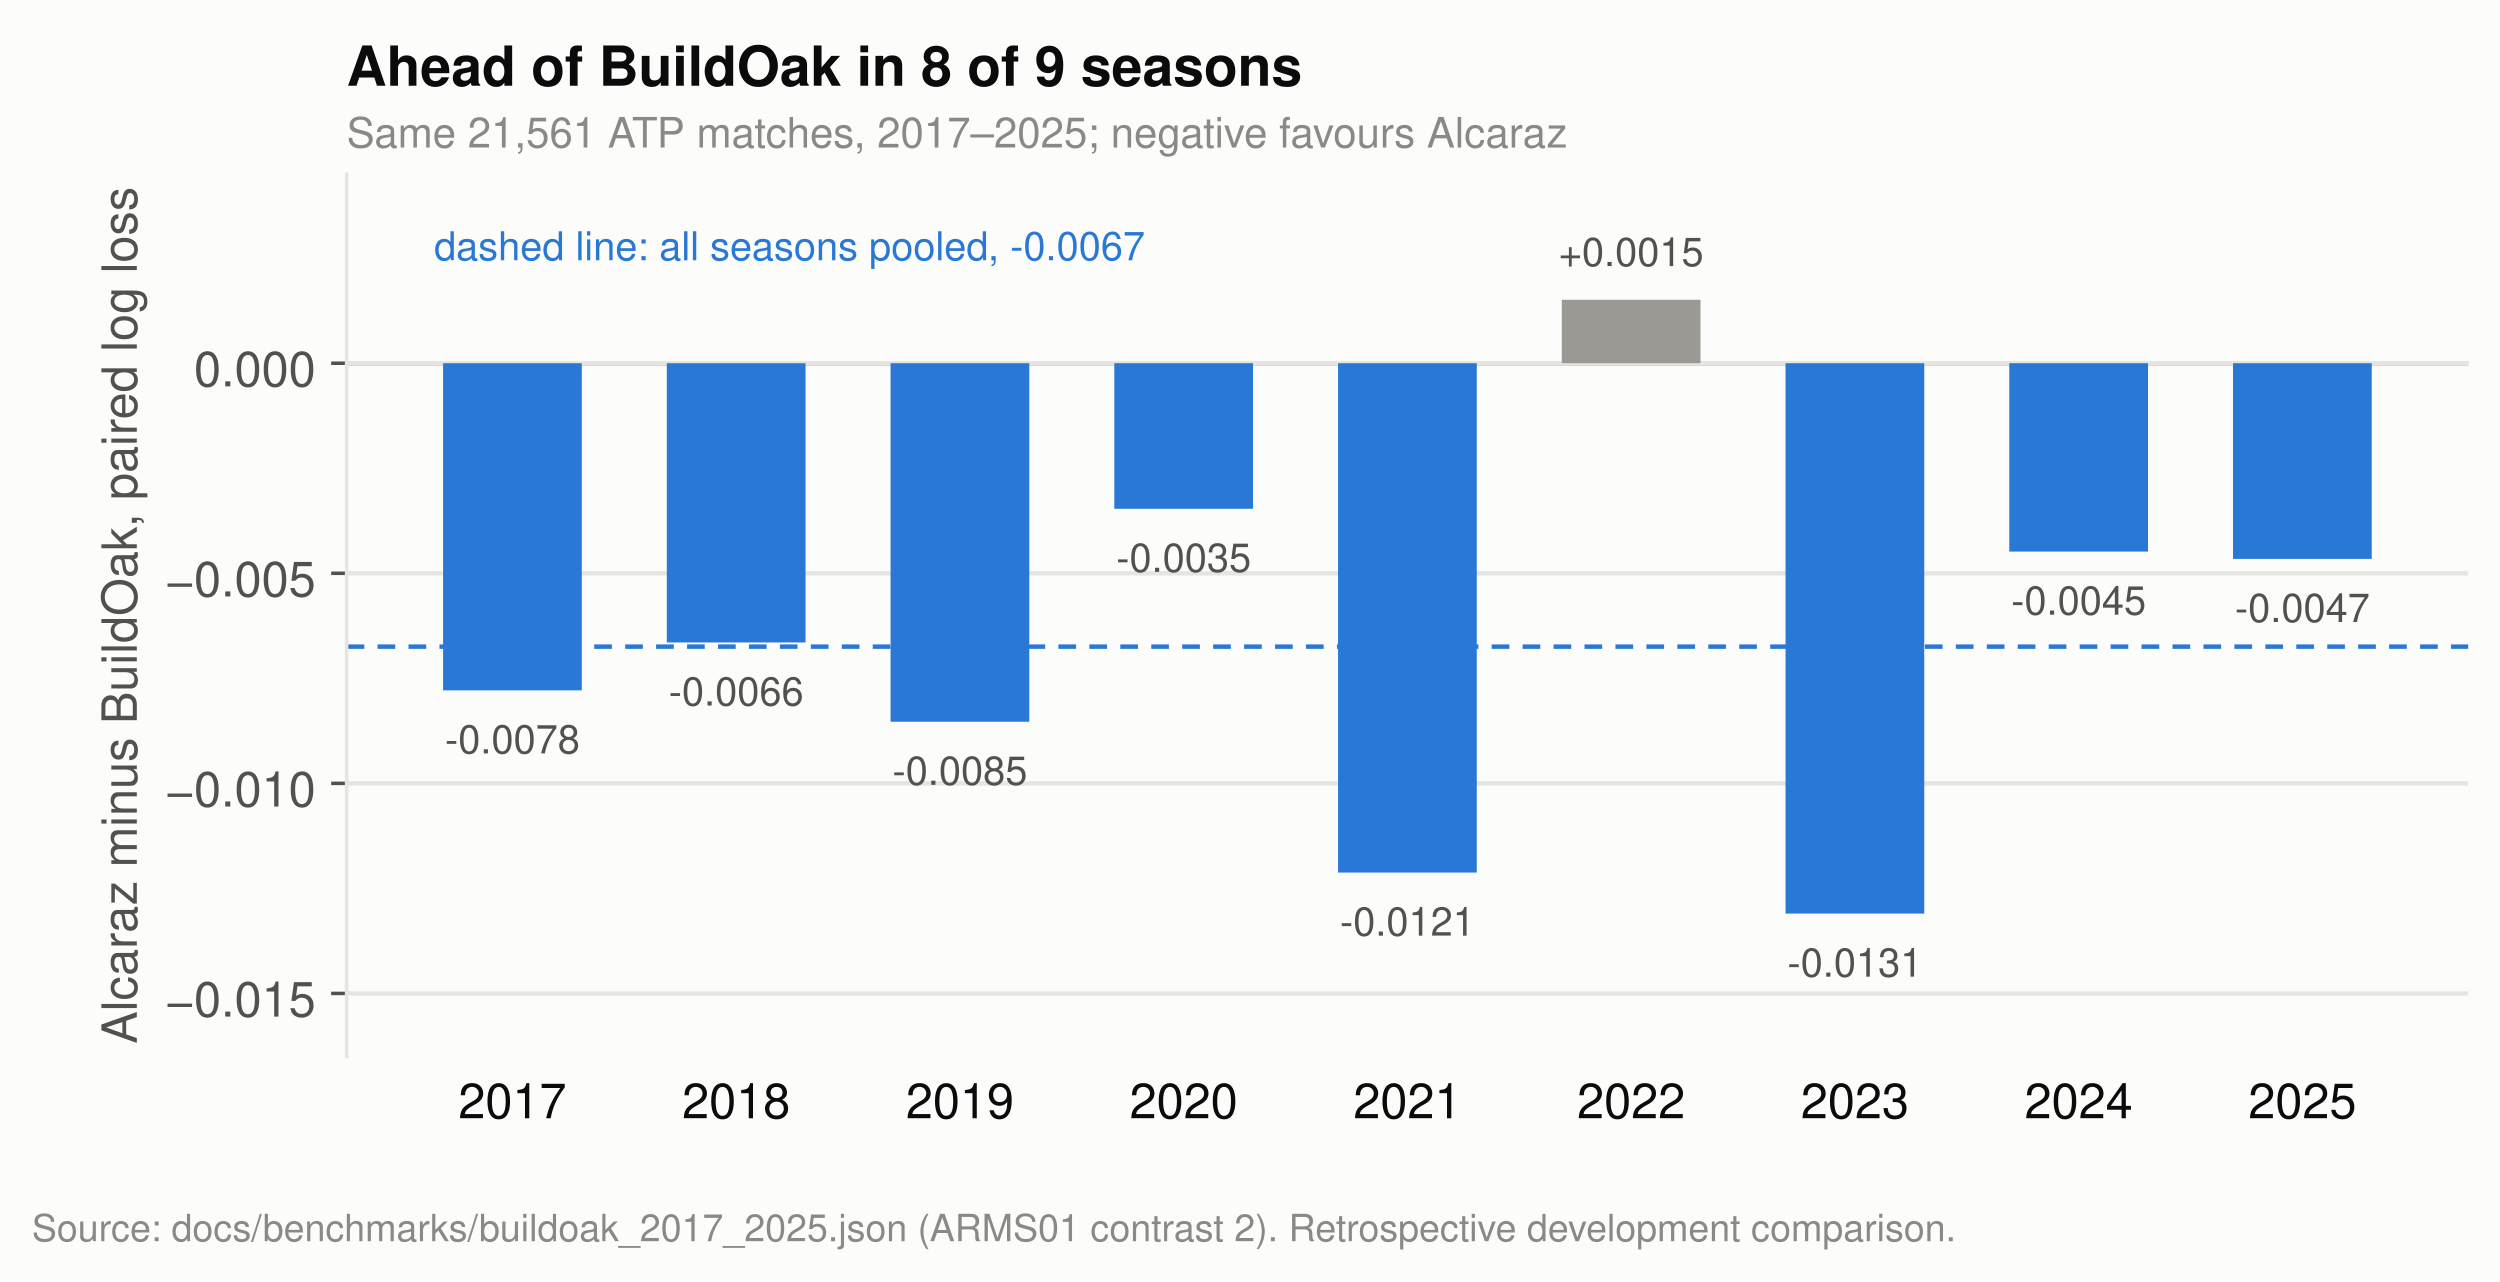
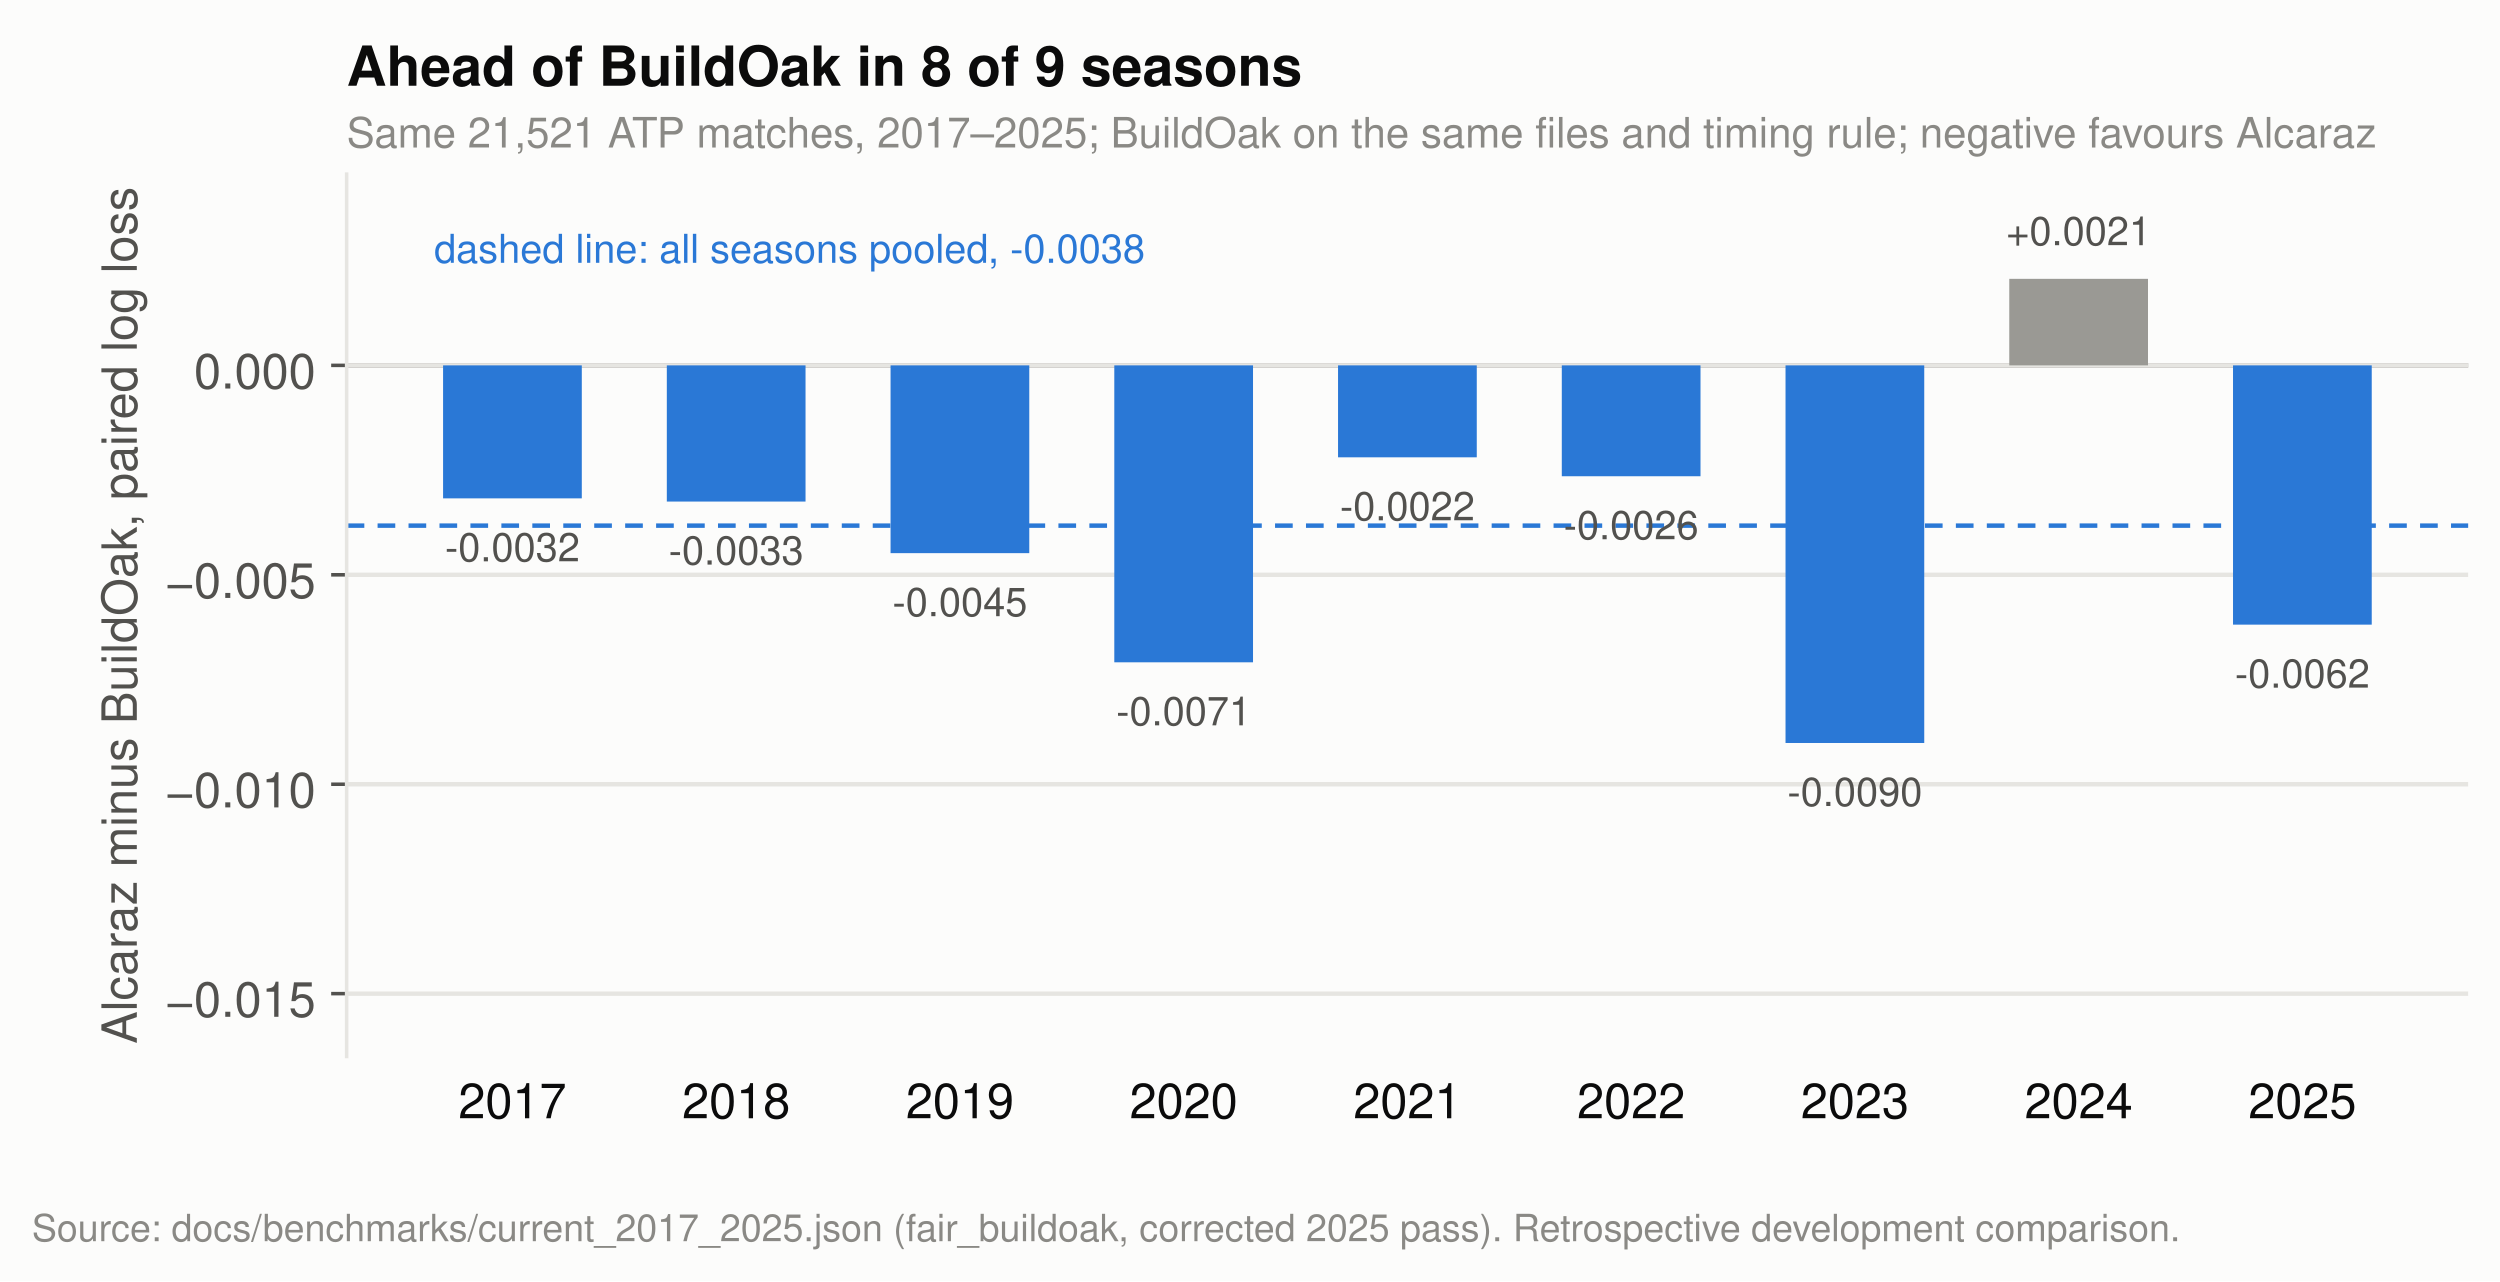
<svg xmlns="http://www.w3.org/2000/svg" xmlns:xlink="http://www.w3.org/1999/xlink" width="565.488pt" height="289.77pt" viewBox="0 0 565.488 289.77" version="1.1">
  <defs>
    <style type="text/css">*{stroke-linejoin: round; stroke-linecap: butt}</style>
  </defs>
  <g id="figure_1">
    <g id="patch_1">
      <path d="M 0 289.77  L 565.488 289.77  L 565.488 0  L 0 0  z " style="fill: #fcfcfb" />
    </g>
    <g id="axes_1">
      <g id="patch_2">
        <path d="M 78.408 238.971  L 558.288 238.971  L 558.288 39.388  L 78.408 39.388  z " style="fill: #fcfcfb" />
      </g>
      <g id="line2d_1">
-         <path d="M 78.408 82.156  L 558.288 82.156  " clip-path="url(#p1aebff9d80)" style="fill: none; stroke: #8a8985; stroke-linecap: square" />
+         <path d="M 78.408 82.646  L 558.288 82.646  " clip-path="url(#p1aebff9d80)" style="fill: none; stroke: #8a8985; stroke-linecap: square" />
      </g>
      <g id="line2d_2">
-         <path d="M 78.408 146.264  L 558.288 146.264  " clip-path="url(#p1aebff9d80)" style="fill: none; stroke-dasharray: 4,3; stroke-dashoffset: 0; stroke: #2a78d6" />
+         <path d="M 78.408 118.895  L 558.288 118.895  " clip-path="url(#p1aebff9d80)" style="fill: none; stroke-dasharray: 4,3; stroke-dashoffset: 0; stroke: #2a78d6" />
      </g>
      <g id="matplotlib.axis_1">
        <g id="xtick_1">
          <g id="line2d_3" />
          <g id="text_1">
            <text style="font-size: 11px; font-family: 'Helvetica Neue', 'Helvetica', 'Arial', 'DejaVu Sans'; text-anchor: middle; fill: #0b0b0b" x="115.91" y="252.944" transform="rotate(-0 115.9097 252.9435)">2017</text>
          </g>
        </g>
        <g id="xtick_2">
          <g id="line2d_4" />
          <g id="text_2">
            <text style="font-size: 11px; font-family: 'Helvetica Neue', 'Helvetica', 'Arial', 'DejaVu Sans'; text-anchor: middle; fill: #0b0b0b" x="166.519" y="252.944" transform="rotate(-0 166.5193 252.9435)">2018</text>
          </g>
        </g>
        <g id="xtick_3">
          <g id="line2d_5" />
          <g id="text_3">
            <text style="font-size: 11px; font-family: 'Helvetica Neue', 'Helvetica', 'Arial', 'DejaVu Sans'; text-anchor: middle; fill: #0b0b0b" x="217.129" y="252.944" transform="rotate(-0 217.1288 252.9435)">2019</text>
          </g>
        </g>
        <g id="xtick_4">
          <g id="line2d_6" />
          <g id="text_4">
            <text style="font-size: 11px; font-family: 'Helvetica Neue', 'Helvetica', 'Arial', 'DejaVu Sans'; text-anchor: middle; fill: #0b0b0b" x="267.738" y="252.944" transform="rotate(-0 267.7384 252.9435)">2020</text>
          </g>
        </g>
        <g id="xtick_5">
          <g id="line2d_7" />
          <g id="text_5">
            <text style="font-size: 11px; font-family: 'Helvetica Neue', 'Helvetica', 'Arial', 'DejaVu Sans'; text-anchor: middle; fill: #0b0b0b" x="318.348" y="252.944" transform="rotate(-0 318.348 252.9435)">2021</text>
          </g>
        </g>
        <g id="xtick_6">
          <g id="line2d_8" />
          <g id="text_6">
            <text style="font-size: 11px; font-family: 'Helvetica Neue', 'Helvetica', 'Arial', 'DejaVu Sans'; text-anchor: middle; fill: #0b0b0b" x="368.958" y="252.944" transform="rotate(-0 368.9576 252.9435)">2022</text>
          </g>
        </g>
        <g id="xtick_7">
          <g id="line2d_9" />
          <g id="text_7">
            <text style="font-size: 11px; font-family: 'Helvetica Neue', 'Helvetica', 'Arial', 'DejaVu Sans'; text-anchor: middle; fill: #0b0b0b" x="419.567" y="252.944" transform="rotate(-0 419.5672 252.9435)">2023</text>
          </g>
        </g>
        <g id="xtick_8">
          <g id="line2d_10" />
          <g id="text_8">
            <text style="font-size: 11px; font-family: 'Helvetica Neue', 'Helvetica', 'Arial', 'DejaVu Sans'; text-anchor: middle; fill: #0b0b0b" x="470.177" y="252.944" transform="rotate(-0 470.1767 252.9435)">2024</text>
          </g>
        </g>
        <g id="xtick_9">
          <g id="line2d_11" />
          <g id="text_9">
            <text style="font-size: 11px; font-family: 'Helvetica Neue', 'Helvetica', 'Arial', 'DejaVu Sans'; text-anchor: middle; fill: #0b0b0b" x="520.786" y="252.944" transform="rotate(-0 520.7863 252.9435)">2025</text>
          </g>
        </g>
      </g>
      <g id="matplotlib.axis_2">
        <g id="ytick_1">
          <g id="line2d_12">
-             <path d="M 78.408 224.715  L 558.288 224.715  " clip-path="url(#p1aebff9d80)" style="fill: none; stroke: #e6e5e1; stroke-linecap: square" />
+             <path d="M 78.408 224.76  L 558.288 224.76  " clip-path="url(#p1aebff9d80)" style="fill: none; stroke: #e6e5e1; stroke-linecap: square" />
          </g>
          <g id="line2d_13">
            <defs>
              <path id="m17fd806d50" d="M 0 0  L -3.5 0  " style="stroke: #52514e; stroke-width: 0.8" />
            </defs>
            <g>
-               <use xlink:href="#m17fd806d50" x="78.408" y="224.715" style="fill: #52514e; stroke: #52514e; stroke-width: 0.8" />
+               <use xlink:href="#m17fd806d50" x="78.408" y="224.76" style="fill: #52514e; stroke: #52514e; stroke-width: 0.8" />
            </g>
          </g>
          <g id="text_10">
-             <text style="font-size: 11px; font-family: 'Helvetica Neue', 'Helvetica', 'Arial', 'DejaVu Sans'; text-anchor: end; fill: #52514e" x="71.408" y="229.952" transform="rotate(-0 71.408 229.9515)">−0.015</text>
+             <text style="font-size: 11px; font-family: 'Helvetica Neue', 'Helvetica', 'Arial', 'DejaVu Sans'; text-anchor: end; fill: #52514e" x="71.408" y="229.996" transform="rotate(-0 71.408 229.9961)">−0.015</text>
          </g>
        </g>
        <g id="ytick_2">
          <g id="line2d_14">
-             <path d="M 78.408 177.196  L 558.288 177.196  " clip-path="url(#p1aebff9d80)" style="fill: none; stroke: #e6e5e1; stroke-linecap: square" />
+             <path d="M 78.408 177.389  L 558.288 177.389  " clip-path="url(#p1aebff9d80)" style="fill: none; stroke: #e6e5e1; stroke-linecap: square" />
          </g>
          <g id="line2d_15">
            <g>
-               <use xlink:href="#m17fd806d50" x="78.408" y="177.196" style="fill: #52514e; stroke: #52514e; stroke-width: 0.8" />
+               <use xlink:href="#m17fd806d50" x="78.408" y="177.389" style="fill: #52514e; stroke: #52514e; stroke-width: 0.8" />
            </g>
          </g>
          <g id="text_11">
-             <text style="font-size: 11px; font-family: 'Helvetica Neue', 'Helvetica', 'Arial', 'DejaVu Sans'; text-anchor: end; fill: #52514e" x="71.408" y="182.431" transform="rotate(-0 71.408 182.4315)">−0.010</text>
+             <text style="font-size: 11px; font-family: 'Helvetica Neue', 'Helvetica', 'Arial', 'DejaVu Sans'; text-anchor: end; fill: #52514e" x="71.408" y="182.625" transform="rotate(-0 71.408 182.6247)">−0.010</text>
          </g>
        </g>
        <g id="ytick_3">
          <g id="line2d_16">
-             <path d="M 78.408 129.675  L 558.288 129.675  " clip-path="url(#p1aebff9d80)" style="fill: none; stroke: #e6e5e1; stroke-linecap: square" />
+             <path d="M 78.408 130.017  L 558.288 130.017  " clip-path="url(#p1aebff9d80)" style="fill: none; stroke: #e6e5e1; stroke-linecap: square" />
          </g>
          <g id="line2d_17">
            <g>
-               <use xlink:href="#m17fd806d50" x="78.408" y="129.675" style="fill: #52514e; stroke: #52514e; stroke-width: 0.8" />
+               <use xlink:href="#m17fd806d50" x="78.408" y="130.017" style="fill: #52514e; stroke: #52514e; stroke-width: 0.8" />
            </g>
          </g>
          <g id="text_12">
-             <text style="font-size: 11px; font-family: 'Helvetica Neue', 'Helvetica', 'Arial', 'DejaVu Sans'; text-anchor: end; fill: #52514e" x="71.408" y="134.911" transform="rotate(-0 71.408 134.9115)">−0.005</text>
+             <text style="font-size: 11px; font-family: 'Helvetica Neue', 'Helvetica', 'Arial', 'DejaVu Sans'; text-anchor: end; fill: #52514e" x="71.408" y="135.253" transform="rotate(-0 71.408 135.2533)">−0.005</text>
          </g>
        </g>
        <g id="ytick_4">
          <g id="line2d_18">
-             <path d="M 78.408 82.156  L 558.288 82.156  " clip-path="url(#p1aebff9d80)" style="fill: none; stroke: #e6e5e1; stroke-linecap: square" />
+             <path d="M 78.408 82.646  L 558.288 82.646  " clip-path="url(#p1aebff9d80)" style="fill: none; stroke: #e6e5e1; stroke-linecap: square" />
          </g>
          <g id="line2d_19">
            <g>
-               <use xlink:href="#m17fd806d50" x="78.408" y="82.156" style="fill: #52514e; stroke: #52514e; stroke-width: 0.8" />
+               <use xlink:href="#m17fd806d50" x="78.408" y="82.646" style="fill: #52514e; stroke: #52514e; stroke-width: 0.8" />
            </g>
          </g>
          <g id="text_13">
-             <text style="font-size: 11px; font-family: 'Helvetica Neue', 'Helvetica', 'Arial', 'DejaVu Sans'; text-anchor: end; fill: #52514e" x="71.408" y="87.391" transform="rotate(-0 71.408 87.3915)">0.000</text>
+             <text style="font-size: 11px; font-family: 'Helvetica Neue', 'Helvetica', 'Arial', 'DejaVu Sans'; text-anchor: end; fill: #52514e" x="71.408" y="87.882" transform="rotate(-0 71.408 87.88196)">0.000</text>
          </g>
        </g>
        <g id="text_14">
          <text style="font-size: 11px; font-family: 'Helvetica Neue', 'Helvetica', 'Arial', 'DejaVu Sans'; text-anchor: middle; fill: #52514e" x="30.946" y="139.179" transform="rotate(-90 30.94609 139.1795)">Alcaraz minus BuildOak, paired log loss</text>
        </g>
      </g>
      <g id="patch_3">
-         <path d="M 100.221 82.156  L 131.599 82.156  L 131.599 156.154  L 100.221 156.154  z " clip-path="url(#p1aebff9d80)" style="fill: #2a78d6" />
+         <path d="M 100.221 82.646  L 131.599 82.646  L 131.599 112.727  L 100.221 112.727  z " clip-path="url(#p1aebff9d80)" style="fill: #2a78d6" />
      </g>
      <g id="patch_4">
-         <path d="M 150.83 82.156  L 182.208 82.156  L 182.208 145.321  L 150.83 145.321  z " clip-path="url(#p1aebff9d80)" style="fill: #2a78d6" />
+         <path d="M 150.83 82.646  L 182.208 82.646  L 182.208 113.451  L 150.83 113.451  z " clip-path="url(#p1aebff9d80)" style="fill: #2a78d6" />
      </g>
      <g id="patch_5">
-         <path d="M 201.44 82.156  L 232.818 82.156  L 232.818 163.252  L 201.44 163.252  z " clip-path="url(#p1aebff9d80)" style="fill: #2a78d6" />
+         <path d="M 201.44 82.646  L 232.818 82.646  L 232.818 125.119  L 201.44 125.119  z " clip-path="url(#p1aebff9d80)" style="fill: #2a78d6" />
      </g>
      <g id="patch_6">
-         <path d="M 252.049 82.156  L 283.427 82.156  L 283.427 115.084  L 252.049 115.084  z " clip-path="url(#p1aebff9d80)" style="fill: #2a78d6" />
+         <path d="M 252.049 82.646  L 283.427 82.646  L 283.427 149.811  L 252.049 149.811  z " clip-path="url(#p1aebff9d80)" style="fill: #2a78d6" />
      </g>
      <g id="patch_7">
-         <path d="M 302.659 82.156  L 334.037 82.156  L 334.037 197.37  L 302.659 197.37  z " clip-path="url(#p1aebff9d80)" style="fill: #2a78d6" />
+         <path d="M 302.659 82.646  L 334.037 82.646  L 334.037 103.443  L 302.659 103.443  z " clip-path="url(#p1aebff9d80)" style="fill: #2a78d6" />
      </g>
      <g id="patch_8">
-         <path d="M 353.269 82.156  L 384.647 82.156  L 384.647 67.806  L 353.269 67.806  z " clip-path="url(#p1aebff9d80)" style="fill: #9a9994" />
+         <path d="M 353.269 82.646  L 384.647 82.646  L 384.647 107.725  L 353.269 107.725  z " clip-path="url(#p1aebff9d80)" style="fill: #2a78d6" />
      </g>
      <g id="patch_9">
-         <path d="M 403.878 82.156  L 435.256 82.156  L 435.256 206.647  L 403.878 206.647  z " clip-path="url(#p1aebff9d80)" style="fill: #2a78d6" />
+         <path d="M 403.878 82.646  L 435.256 82.646  L 435.256 168.06  L 403.878 168.06  z " clip-path="url(#p1aebff9d80)" style="fill: #2a78d6" />
      </g>
      <g id="patch_10">
-         <path d="M 454.488 82.156  L 485.866 82.156  L 485.866 124.765  L 454.488 124.765  z " clip-path="url(#p1aebff9d80)" style="fill: #2a78d6" />
+         <path d="M 454.488 82.646  L 485.866 82.646  L 485.866 63.073  L 454.488 63.073  z " clip-path="url(#p1aebff9d80)" style="fill: #9a9994" />
      </g>
      <g id="patch_11">
-         <path d="M 505.097 82.156  L 536.475 82.156  L 536.475 126.424  L 505.097 126.424  z " clip-path="url(#p1aebff9d80)" style="fill: #2a78d6" />
+         <path d="M 505.097 82.646  L 536.475 82.646  L 536.475 141.291  L 505.097 141.291  z " clip-path="url(#p1aebff9d80)" style="fill: #2a78d6" />
      </g>
      <g id="patch_12">
        <path d="M 78.408 238.971  L 78.408 39.388  " style="fill: none; stroke: #e6e5e1; stroke-width: 0.8; stroke-linejoin: miter; stroke-linecap: square" />
      </g>
      <g id="text_15">
-         <text style="font-size: 9px; font-family: 'Helvetica Neue', 'Helvetica', 'Arial', 'DejaVu Sans'; text-anchor: start; fill: #2a78d6" x="98.196" y="58.87" transform="rotate(-0 98.19634 58.8698)">dashed line: all seasons pooled, -0.0067</text>
+         <text style="font-size: 9px; font-family: 'Helvetica Neue', 'Helvetica', 'Arial', 'DejaVu Sans'; text-anchor: start; fill: #2a78d6" x="98.196" y="59.443" transform="rotate(-0 98.19634 59.44349)">dashed line: all seasons pooled, -0.0038</text>
      </g>
      <g id="text_16">
-         <text style="font-size: 9px; font-family: 'Helvetica Neue', 'Helvetica', 'Arial', 'DejaVu Sans'; text-anchor: middle; fill: #52514e" x="115.91" y="170.425" transform="rotate(-0 115.9097 170.4246)">-0.0078</text>
+         <text style="font-size: 9px; font-family: 'Helvetica Neue', 'Helvetica', 'Arial', 'DejaVu Sans'; text-anchor: middle; fill: #52514e" x="115.91" y="126.98" transform="rotate(-0 115.9097 126.9797)">-0.0032</text>
      </g>
      <g id="text_17">
-         <text style="font-size: 9px; font-family: 'Helvetica Neue', 'Helvetica', 'Arial', 'DejaVu Sans'; text-anchor: middle; fill: #52514e" x="166.519" y="159.592" transform="rotate(-0 166.5193 159.5917)">-0.0066</text>
+         <text style="font-size: 9px; font-family: 'Helvetica Neue', 'Helvetica', 'Arial', 'DejaVu Sans'; text-anchor: middle; fill: #52514e" x="166.519" y="127.704" transform="rotate(-0 166.5193 127.704)">-0.0033</text>
      </g>
      <g id="text_18">
-         <text style="font-size: 9px; font-family: 'Helvetica Neue', 'Helvetica', 'Arial', 'DejaVu Sans'; text-anchor: middle; fill: #52514e" x="217.129" y="177.523" transform="rotate(-0 217.1288 177.5227)">-0.0085</text>
+         <text style="font-size: 9px; font-family: 'Helvetica Neue', 'Helvetica', 'Arial', 'DejaVu Sans'; text-anchor: middle; fill: #52514e" x="217.129" y="139.372" transform="rotate(-0 217.1288 139.3715)">-0.0045</text>
      </g>
      <g id="text_19">
-         <text style="font-size: 9px; font-family: 'Helvetica Neue', 'Helvetica', 'Arial', 'DejaVu Sans'; text-anchor: middle; fill: #52514e" x="267.738" y="129.354" transform="rotate(-0 267.7384 129.3543)">-0.0035</text>
+         <text style="font-size: 9px; font-family: 'Helvetica Neue', 'Helvetica', 'Arial', 'DejaVu Sans'; text-anchor: middle; fill: #52514e" x="267.738" y="164.063" transform="rotate(-0 267.7384 164.0634)">-0.0071</text>
      </g>
      <g id="text_20">
-         <text style="font-size: 9px; font-family: 'Helvetica Neue', 'Helvetica', 'Arial', 'DejaVu Sans'; text-anchor: middle; fill: #52514e" x="318.348" y="211.641" transform="rotate(-0 318.348 211.6407)">-0.0121</text>
+         <text style="font-size: 9px; font-family: 'Helvetica Neue', 'Helvetica', 'Arial', 'DejaVu Sans'; text-anchor: middle; fill: #52514e" x="318.348" y="117.696" transform="rotate(-0 318.348 117.6957)">-0.0022</text>
      </g>
      <g id="text_21">
-         <text style="font-size: 9px; font-family: 'Helvetica Neue', 'Helvetica', 'Arial', 'DejaVu Sans'; text-anchor: middle; fill: #52514e" x="368.958" y="60.186" transform="rotate(-0 368.9576 60.18637)">+0.0015</text>
+         <text style="font-size: 9px; font-family: 'Helvetica Neue', 'Helvetica', 'Arial', 'DejaVu Sans'; text-anchor: middle; fill: #52514e" x="368.958" y="121.978" transform="rotate(-0 368.9576 121.9778)">-0.0026</text>
      </g>
      <g id="text_22">
-         <text style="font-size: 9px; font-family: 'Helvetica Neue', 'Helvetica', 'Arial', 'DejaVu Sans'; text-anchor: middle; fill: #52514e" x="419.567" y="220.918" transform="rotate(-0 419.5672 220.9177)">-0.0131</text>
+         <text style="font-size: 9px; font-family: 'Helvetica Neue', 'Helvetica', 'Arial', 'DejaVu Sans'; text-anchor: middle; fill: #52514e" x="419.567" y="182.313" transform="rotate(-0 419.5672 182.3126)">-0.0090</text>
      </g>
      <g id="text_23">
-         <text style="font-size: 9px; font-family: 'Helvetica Neue', 'Helvetica', 'Arial', 'DejaVu Sans'; text-anchor: middle; fill: #52514e" x="470.177" y="139.035" transform="rotate(-0 470.1767 139.0349)">-0.0045</text>
+         <text style="font-size: 9px; font-family: 'Helvetica Neue', 'Helvetica', 'Arial', 'DejaVu Sans'; text-anchor: middle; fill: #52514e" x="470.177" y="55.472" transform="rotate(-0 470.1767 55.47162)">+0.0021</text>
      </g>
      <g id="text_24">
-         <text style="font-size: 9px; font-family: 'Helvetica Neue', 'Helvetica', 'Arial', 'DejaVu Sans'; text-anchor: middle; fill: #52514e" x="520.786" y="140.694" transform="rotate(-0 520.7863 140.6941)">-0.0047</text>
+         <text style="font-size: 9px; font-family: 'Helvetica Neue', 'Helvetica', 'Arial', 'DejaVu Sans'; text-anchor: middle; fill: #52514e" x="520.786" y="155.543" transform="rotate(-0 520.7863 155.5434)">-0.0062</text>
      </g>
      <g id="text_25">
-         <text style="font-size: 9.5px; font-family: 'Helvetica Neue', 'Helvetica', 'Arial', 'DejaVu Sans'; text-anchor: start; fill: #8a8985" x="78.408" y="33.372" transform="rotate(-0 78.408 33.37232)">Same 21,561 ATP matches, 2017–2025; negative favours Alcaraz</text>
+         <text style="font-size: 9.5px; font-family: 'Helvetica Neue', 'Helvetica', 'Arial', 'DejaVu Sans'; text-anchor: start; fill: #8a8985" x="78.408" y="33.372" transform="rotate(-0 78.408 33.37232)">Same 21,521 ATP matches, 2017–2025; BuildOak on the same files and timing rule; negative favours Alcaraz</text>
      </g>
      <g id="text_26">
        <text style="font-weight: 700; font-size: 12.5px; font-family: 'Helvetica Neue', 'Helvetica', 'Arial', 'DejaVu Sans'; text-anchor: start; fill: #0b0b0b" x="78.408" y="19.387" transform="rotate(-0 78.408 19.3875)">Ahead of BuildOak in 8 of 9 seasons</text>
      </g>
    </g>
    <g id="text_27">
-       <text style="font-size: 8.5px; font-family: 'Helvetica Neue', 'Helvetica', 'Arial', 'DejaVu Sans'; text-anchor: start; fill: #8a8985" x="7.2" y="280.76" transform="rotate(-0 7.2 280.7595)">Source: docs/benchmarks/buildoak_2017_2025.json (ARMS01 contrast 2). Retrospective development comparison.</text>
+       <text style="font-size: 8.5px; font-family: 'Helvetica Neue', 'Helvetica', 'Arial', 'DejaVu Sans'; text-anchor: start; fill: #8a8985" x="7.2" y="280.76" transform="rotate(-0 7.2 280.7595)">Source: docs/benchmarks/current_2017_2025.json (fair_buildoak, corrected 2025 pass). Retrospective development comparison.</text>
    </g>
  </g>
  <defs>
    <clipPath id="p1aebff9d80">
      <rect x="78.408" y="39.388" width="479.88" height="199.584" />
    </clipPath>
  </defs>
</svg>
